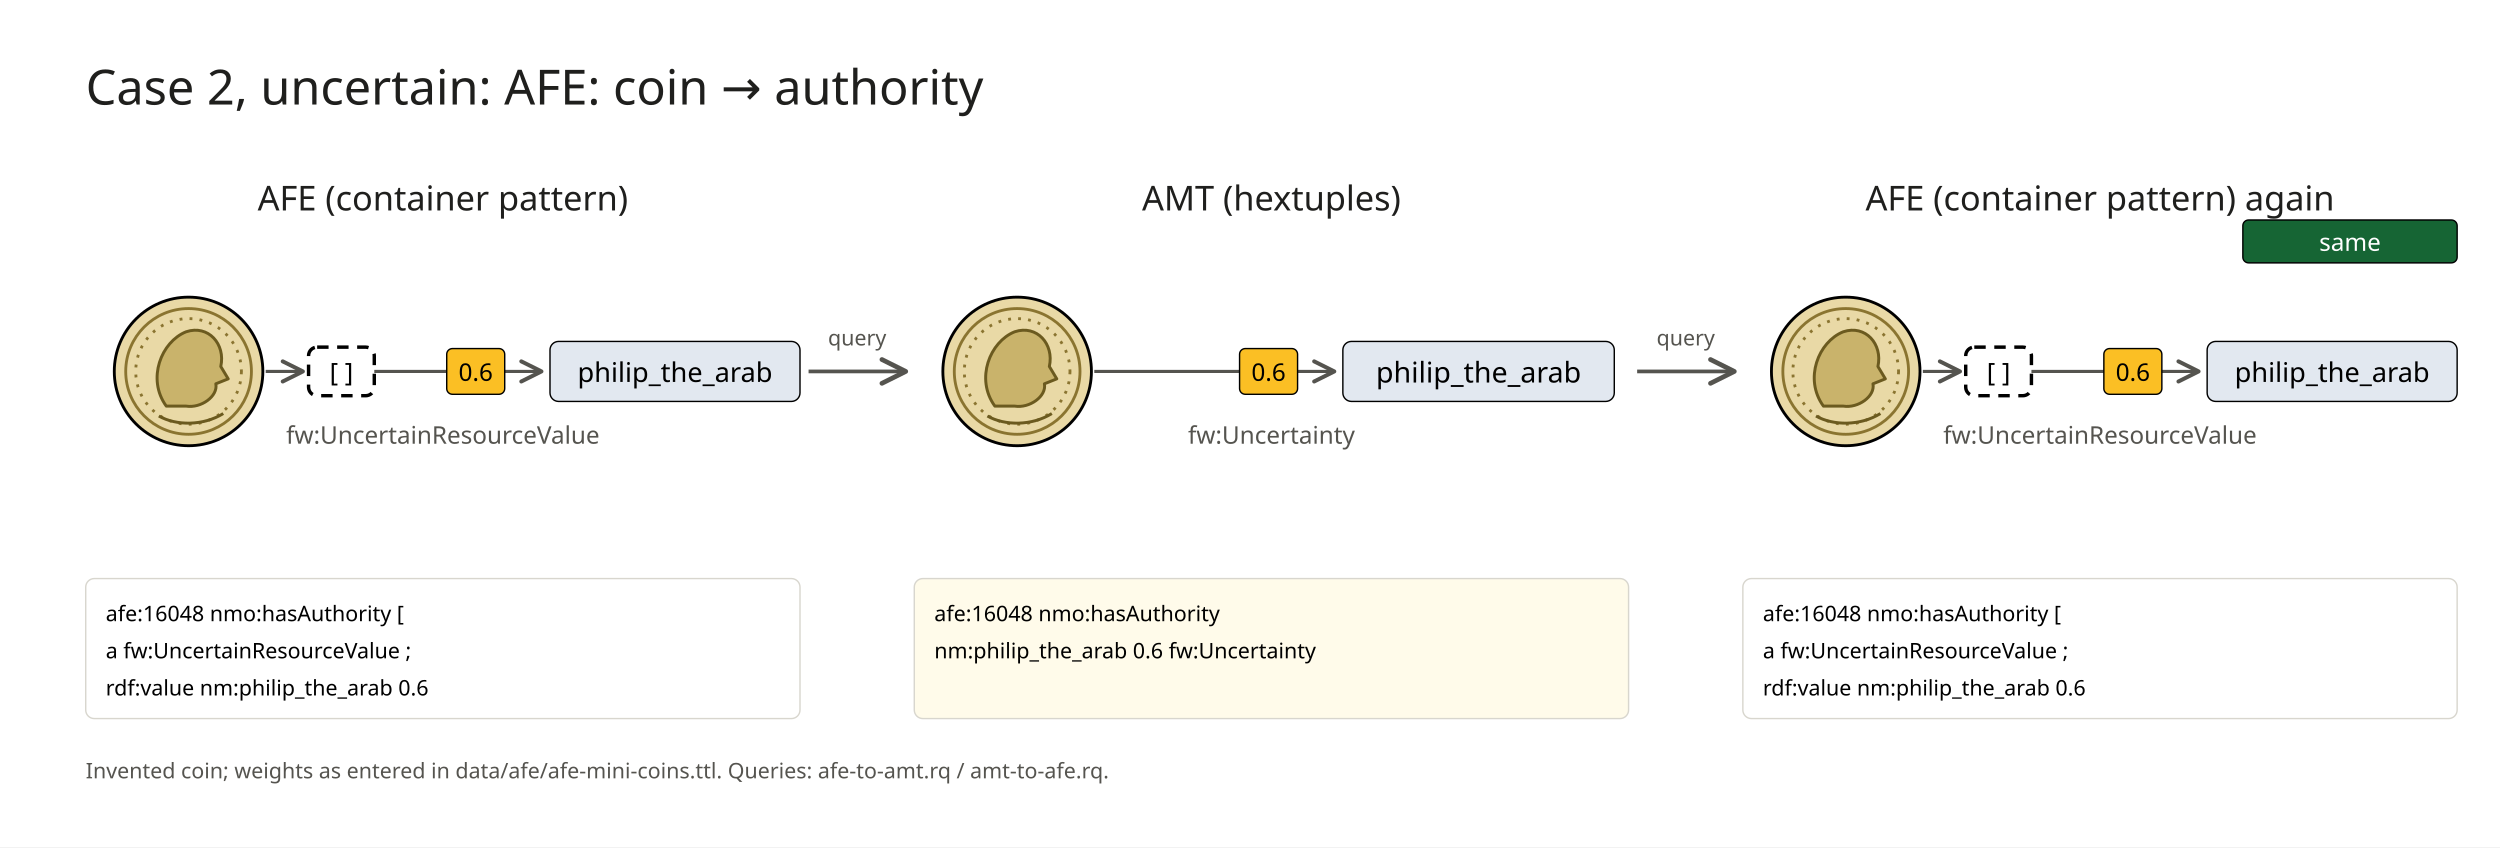
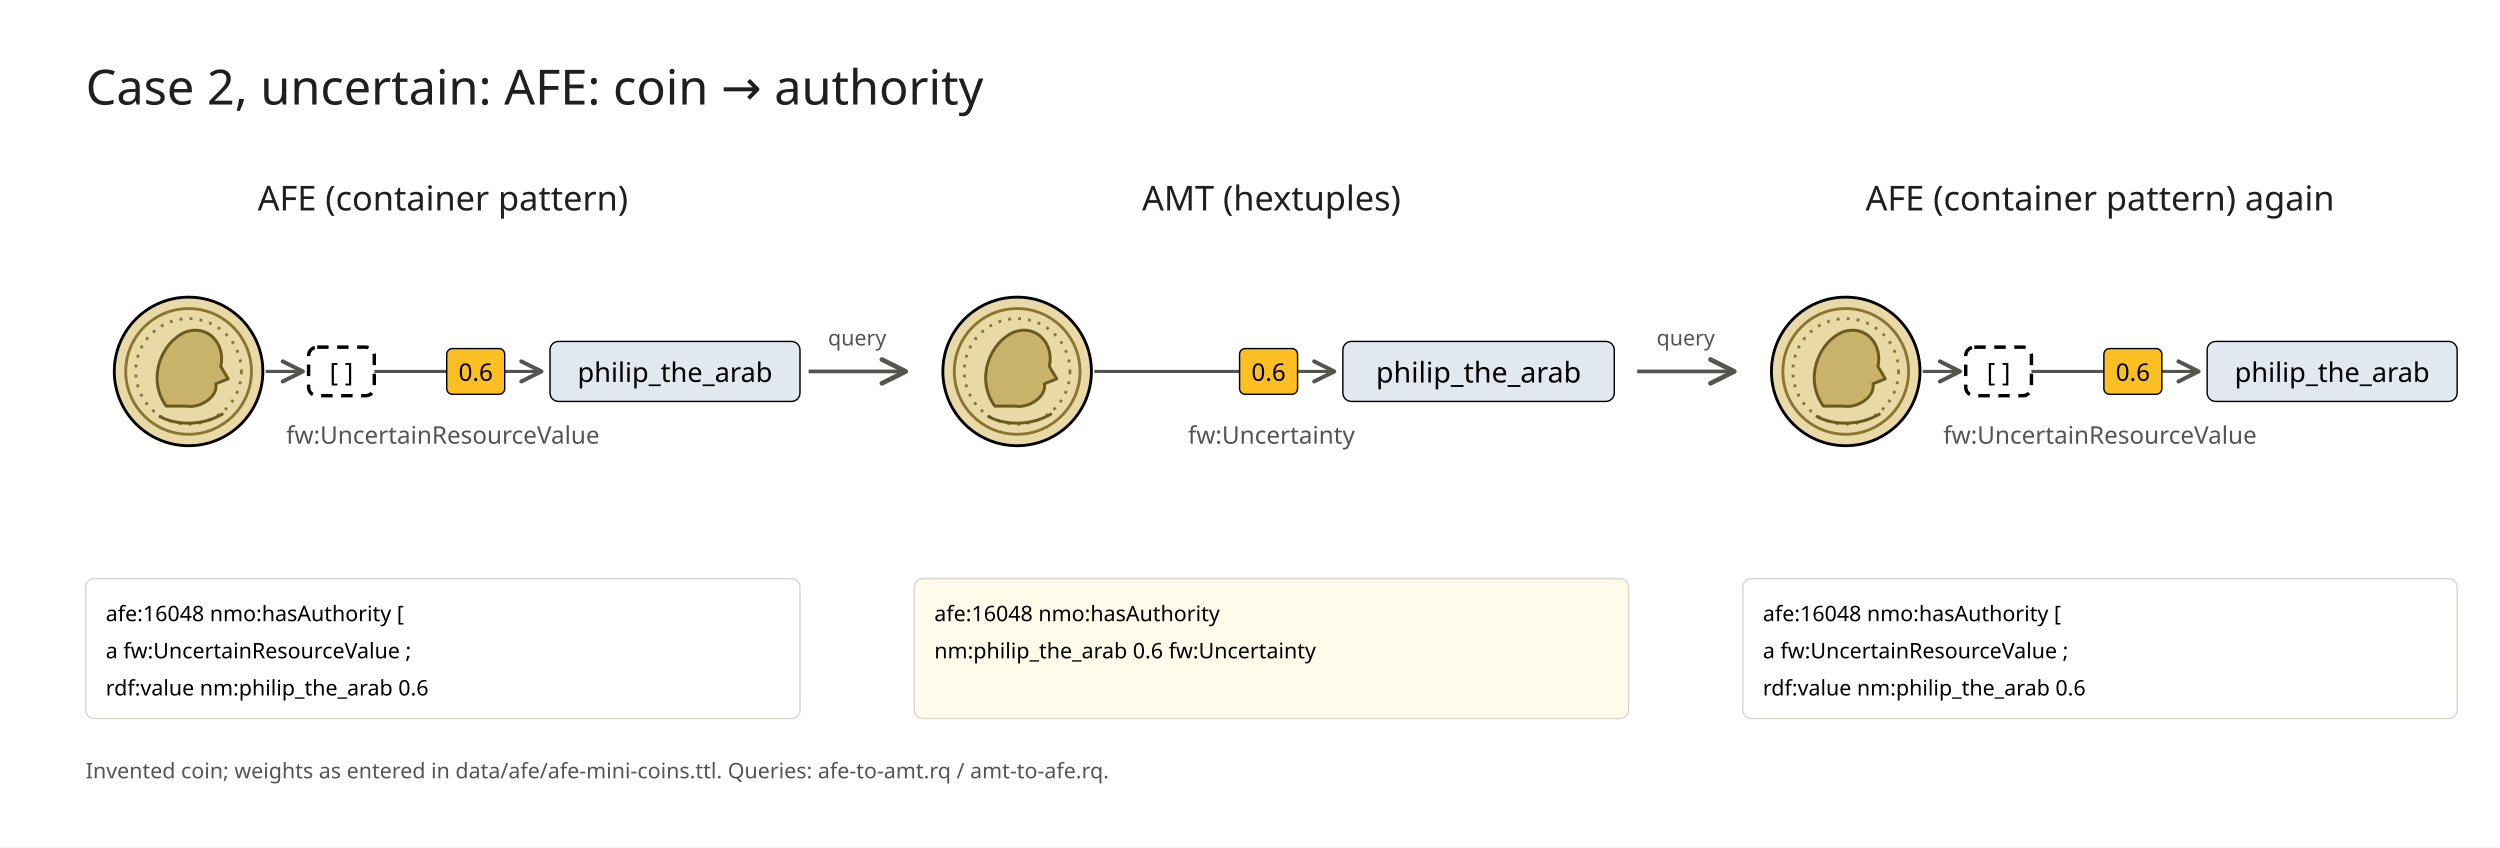
<svg xmlns="http://www.w3.org/2000/svg" width="1750" height="593" viewBox="0 0 1750 593" role="img">
  <rect width="1750" height="593" fill="#ffffff" />
  <defs>
    <marker id="a" viewBox="0 0 10 10" refX="9" refY="5" markerWidth="8" markerHeight="8" orient="auto-start-reverse">
      <path d="M1 1L9 5L1 9" fill="none" stroke="#55544f" stroke-width="1.6" stroke-linecap="round" stroke-linejoin="round" />
    </marker>
  </defs>
  <text x="60" y="60" text-anchor="start" dominant-baseline="central" font-family="Fira Sans" font-size="34" font-weight="500" fill="#1f1f1d">Case 2, uncertain: AFE: coin → authority</text>
  <text x="310.0" y="138" text-anchor="middle" dominant-baseline="central" font-family="Fira Sans" font-size="24" font-weight="500" fill="#1f1f1d">AFE (container pattern)</text>
  <g transform="translate(132,260)">
    <circle r="52" fill="#e9d9a6" stroke="#000000" stroke-width="2" />
    <circle r="44" fill="none" stroke="#8a7430" stroke-width="2" />
    <circle r="37" fill="none" stroke="#8a7430" stroke-width="2" stroke-dasharray="2 5" />
    <g transform="scale(0.867)">
      <path d="M-18,28 C-34,6 -22,-24 -2,-32 C16,-38 30,-22 26,-4 L32,6 L22,10 C24,20 10,30 -2,28 Z" fill="#c9b36b" stroke="#6b5a1f" stroke-width="2.4" stroke-linejoin="round" />
      <path d="M-24,36 C-10,44 12,44 28,34" fill="none" stroke="#6b5a1f" stroke-width="2.4" />
    </g>
  </g>
  <path d="M186,260 L212,260" fill="none" stroke="#55544f" stroke-width="2.2" marker-end="url(#a)" />
  <rect x="216" y="243" width="46" height="34" rx="6" fill="#ffffff" stroke="#000000" stroke-width="2.4" stroke-dasharray="8 6" />
  <text x="239.0" y="260.0" text-anchor="middle" dominant-baseline="central" font-family="Fira Sans" font-size="18" font-weight="500" fill="#000000">[ ]</text>
  <path d="M262,260 C286,260 305,260.0 379,260.0" fill="none" stroke="#55544f" stroke-width="2.2" marker-end="url(#a)" />
  <rect x="312.7" y="244.0" width="40.6" height="32" rx="4" fill="#fbbf24" stroke="#000000" stroke-width="1" />
  <text x="333.0" y="260.0" text-anchor="middle" dominant-baseline="central" font-family="Fira Sans" font-size="17" fill="#000000">0.6</text>
  <rect x="385" y="239.0" width="175" height="42" rx="6" fill="#e2e8f0" stroke="#000000" stroke-width="1" />
  <text x="472.5" y="260.0" text-anchor="middle" dominant-baseline="central" font-family="Fira Sans" font-size="19" font-weight="500" fill="#000000">philip_the_arab</text>
  <text x="310.0" y="304.0" text-anchor="middle" dominant-baseline="central" font-family="Fira Sans" font-size="17" font-weight="500" fill="#55544f">fw:UncertainResourceValue</text>
  <rect x="60" y="405" width="500" height="98" rx="6" fill="#ffffff" stroke="#d8d6ce" stroke-width="1" />
  <text x="74" y="429" text-anchor="start" dominant-baseline="central" font-family="Fira Sans" font-size="15" fill="#000000">afe:16048  nmo:hasAuthority  [</text>
  <text x="74" y="455" text-anchor="start" dominant-baseline="central" font-family="Fira Sans" font-size="15" fill="#000000">    a fw:UncertainResourceValue ;</text>
  <text x="74" y="481" text-anchor="start" dominant-baseline="central" font-family="Fira Sans" font-size="15" fill="#000000">    rdf:value  nm:philip_the_arab   0.6</text>
  <text x="890.0" y="138" text-anchor="middle" dominant-baseline="central" font-family="Fira Sans" font-size="24" font-weight="500" fill="#1f1f1d">AMT (hextuples)</text>
  <g transform="translate(712,260)">
    <circle r="52" fill="#e9d9a6" stroke="#000000" stroke-width="2" />
    <circle r="44" fill="none" stroke="#8a7430" stroke-width="2" />
    <circle r="37" fill="none" stroke="#8a7430" stroke-width="2" stroke-dasharray="2 5" />
    <g transform="scale(0.867)">
      <path d="M-18,28 C-34,6 -22,-24 -2,-32 C16,-38 30,-22 26,-4 L32,6 L22,10 C24,20 10,30 -2,28 Z" fill="#c9b36b" stroke="#6b5a1f" stroke-width="2.4" stroke-linejoin="round" />
      <path d="M-24,36 C-10,44 12,44 28,34" fill="none" stroke="#6b5a1f" stroke-width="2.4" />
    </g>
  </g>
  <path d="M766,260 C826,260 860,260.0 934,260.0" fill="none" stroke="#55544f" stroke-width="2.2" marker-end="url(#a)" />
  <rect x="867.7" y="244.0" width="40.6" height="32" rx="4" fill="#fbbf24" stroke="#000000" stroke-width="1" />
  <text x="888.0" y="260.0" text-anchor="middle" dominant-baseline="central" font-family="Fira Sans" font-size="17" fill="#000000">0.6</text>
  <rect x="940" y="239.0" width="190" height="42" rx="6" fill="#e2e8f0" stroke="#000000" stroke-width="1" />
  <text x="1035.0" y="260.0" text-anchor="middle" dominant-baseline="central" font-family="Fira Sans" font-size="20" font-weight="500" fill="#000000">philip_the_arab</text>
  <text x="890.0" y="304.0" text-anchor="middle" dominant-baseline="central" font-family="Fira Sans" font-size="17" font-weight="500" fill="#55544f">fw:Uncertainty</text>
  <rect x="640" y="405" width="500" height="98" rx="6" fill="#fffbea" stroke="#d8d6ce" stroke-width="1" />
  <text x="654" y="429" text-anchor="start" dominant-baseline="central" font-family="Fira Sans" font-size="15" fill="#000000">afe:16048  nmo:hasAuthority</text>
  <text x="654" y="455" text-anchor="start" dominant-baseline="central" font-family="Fira Sans" font-size="15" fill="#000000">    nm:philip_the_arab   0.6   fw:Uncertainty</text>
  <text x="1470.0" y="138" text-anchor="middle" dominant-baseline="central" font-family="Fira Sans" font-size="24" font-weight="500" fill="#1f1f1d">AFE (container pattern) again</text>
  <g transform="translate(1292,260)">
    <circle r="52" fill="#e9d9a6" stroke="#000000" stroke-width="2" />
    <circle r="44" fill="none" stroke="#8a7430" stroke-width="2" />
    <circle r="37" fill="none" stroke="#8a7430" stroke-width="2" stroke-dasharray="2 5" />
    <g transform="scale(0.867)">
      <path d="M-18,28 C-34,6 -22,-24 -2,-32 C16,-38 30,-22 26,-4 L32,6 L22,10 C24,20 10,30 -2,28 Z" fill="#c9b36b" stroke="#6b5a1f" stroke-width="2.4" stroke-linejoin="round" />
      <path d="M-24,36 C-10,44 12,44 28,34" fill="none" stroke="#6b5a1f" stroke-width="2.4" />
    </g>
  </g>
  <path d="M1346,260 L1372,260" fill="none" stroke="#55544f" stroke-width="2.2" marker-end="url(#a)" />
  <rect x="1376" y="243" width="46" height="34" rx="6" fill="#ffffff" stroke="#000000" stroke-width="2.4" stroke-dasharray="8 6" />
  <text x="1399.0" y="260.0" text-anchor="middle" dominant-baseline="central" font-family="Fira Sans" font-size="18" font-weight="500" fill="#000000">[ ]</text>
  <path d="M1422,260 C1446,260 1465,260.0 1539,260.0" fill="none" stroke="#55544f" stroke-width="2.2" marker-end="url(#a)" />
  <rect x="1472.7" y="244.0" width="40.6" height="32" rx="4" fill="#fbbf24" stroke="#000000" stroke-width="1" />
  <text x="1493.0" y="260.0" text-anchor="middle" dominant-baseline="central" font-family="Fira Sans" font-size="17" fill="#000000">0.6</text>
  <rect x="1545" y="239.0" width="175" height="42" rx="6" fill="#e2e8f0" stroke="#000000" stroke-width="1" />
  <text x="1632.5" y="260.0" text-anchor="middle" dominant-baseline="central" font-family="Fira Sans" font-size="19" font-weight="500" fill="#000000">philip_the_arab</text>
  <text x="1470.0" y="304.0" text-anchor="middle" dominant-baseline="central" font-family="Fira Sans" font-size="17" font-weight="500" fill="#55544f">fw:UncertainResourceValue</text>
  <rect x="1220" y="405" width="500" height="98" rx="6" fill="#ffffff" stroke="#d8d6ce" stroke-width="1" />
  <text x="1234" y="429" text-anchor="start" dominant-baseline="central" font-family="Fira Sans" font-size="15" fill="#000000">afe:16048  nmo:hasAuthority  [</text>
  <text x="1234" y="455" text-anchor="start" dominant-baseline="central" font-family="Fira Sans" font-size="15" fill="#000000">    a fw:UncertainResourceValue ;</text>
  <text x="1234" y="481" text-anchor="start" dominant-baseline="central" font-family="Fira Sans" font-size="15" fill="#000000">    rdf:value  nm:philip_the_arab   0.6</text>
-   <rect x="1570" y="154" width="150" height="30" rx="4" fill="#166534" stroke="#000000" stroke-width="1" />
-   <text x="1645" y="169" text-anchor="middle" dominant-baseline="central" font-family="Fira Sans" font-size="17" font-weight="500" fill="#ffffff">same</text>
  <path d="M566,260 L634,260" fill="none" stroke="#55544f" stroke-width="2.6" marker-end="url(#a)" />
  <text x="600.0" y="236" text-anchor="middle" dominant-baseline="central" font-family="Fira Sans" font-size="15" fill="#55544f">query</text>
  <path d="M1146,260 L1214,260" fill="none" stroke="#55544f" stroke-width="2.6" marker-end="url(#a)" />
  <text x="1180.0" y="236" text-anchor="middle" dominant-baseline="central" font-family="Fira Sans" font-size="15" fill="#55544f">query</text>
  <text x="60" y="539" text-anchor="start" dominant-baseline="central" font-family="Fira Sans" font-size="15" fill="#55544f">Invented coin; weights as entered in data/afe/afe-mini-coins.ttl. Queries: afe-to-amt.rq / amt-to-afe.rq.</text>
</svg>
